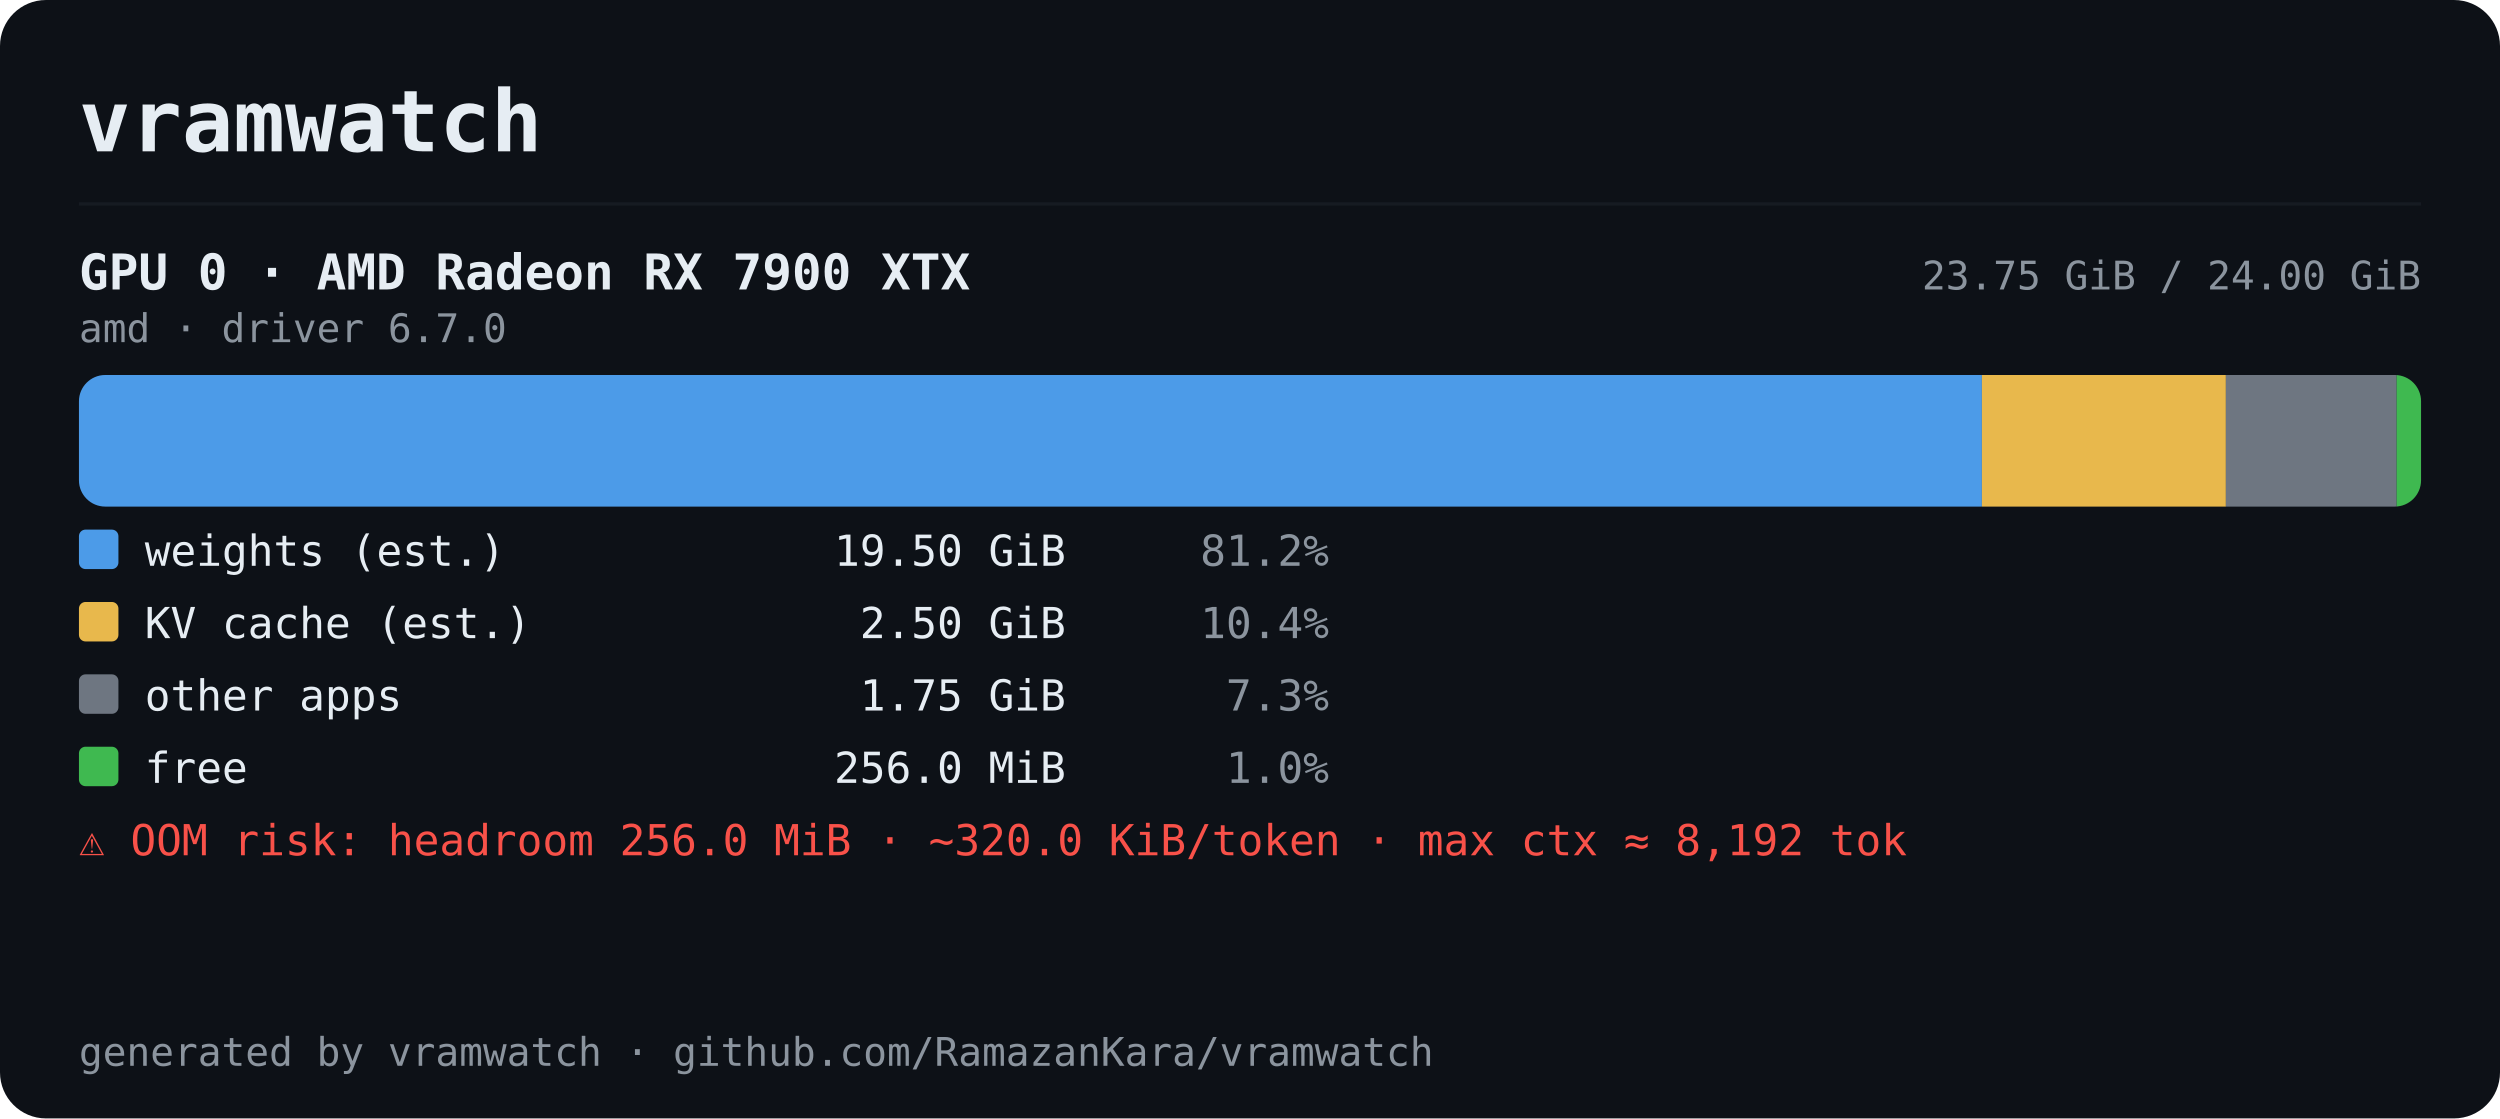
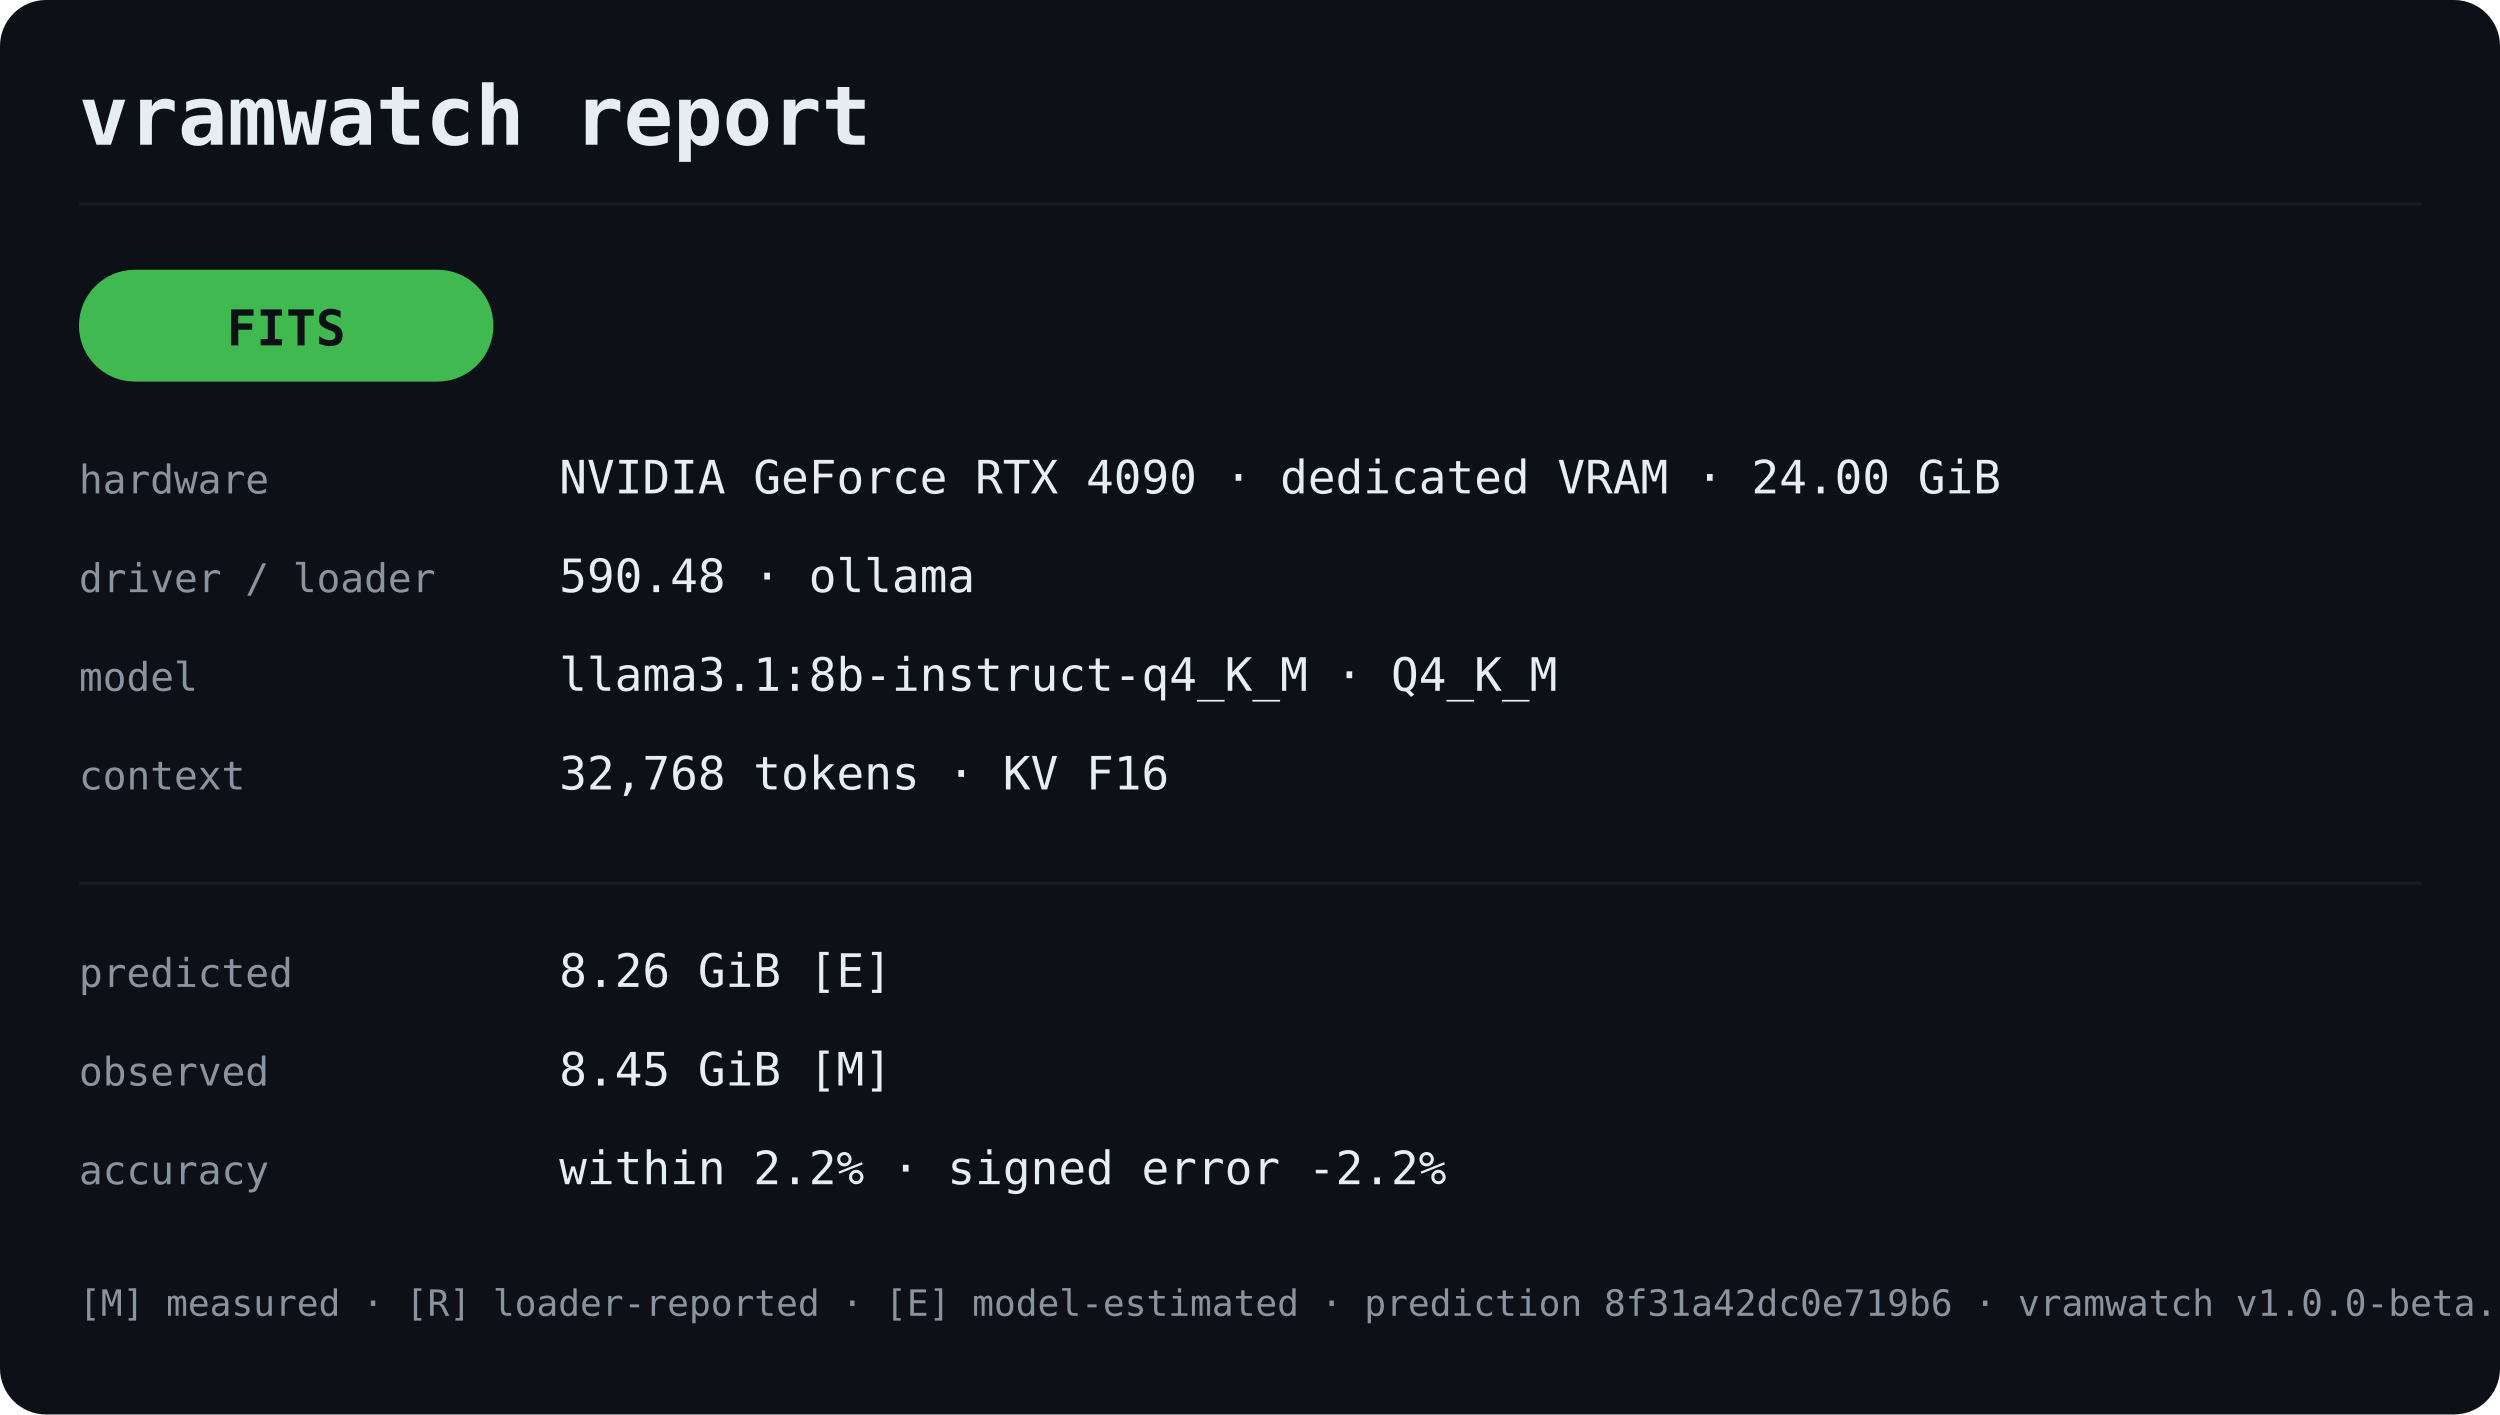
- <svg xmlns="http://www.w3.org/2000/svg" viewBox="0 0 760 340" width="760" height="340" font-family="ui-monospace, 'JetBrains Mono', 'SF Mono', Menlo, Consolas, monospace">
-   <rect x="0" y="0" width="760" height="340" rx="14" fill="#0d1117" />
-   <text x="24" y="46" font-size="26" font-weight="700" fill="#e6edf3">vramwatch</text>
-   <line x1="24" y1="62" x2="736" y2="62" stroke="#161b22" stroke-width="1" />
-   <text x="24" y="88" font-size="15" font-weight="600" fill="#e6edf3">GPU 0 · AMD Radeon RX 7900 XTX</text>
-   <text x="736" y="88" text-anchor="end" font-size="12" fill="#8b949e">23.75 GiB / 24.00 GiB</text>
-   <text x="24" y="104" font-size="12" fill="#8b949e">amd · driver 6.7.0</text>
-   <clipPath id="bar0">
-     <rect x="24" y="114" width="712" height="40" rx="8" />
-   </clipPath>
-   <rect x="24" y="114" width="712" height="40" rx="8" fill="#161b22" />
-   <g clip-path="url(#bar0)">
-     <rect x="24.00" y="114" width="578.50" height="40" fill="#4C9BE8" />
-     <rect x="602.50" y="114" width="74.17" height="40" fill="#E8B84C" />
-     <rect x="676.67" y="114" width="51.92" height="40" fill="#6E7681" />
-     <rect x="728.58" y="114" width="7.42" height="40" fill="#3FB950" />
-   </g>
-   <rect x="24" y="161" width="12" height="12" rx="2" fill="#4C9BE8" />
-   <text x="44" y="172" font-size="13" fill="#e6edf3">weights (est.)</text>
-   <text x="324" y="172" text-anchor="end" font-size="13" fill="#e6edf3">19.50 GiB</text>
-   <text x="404" y="172" text-anchor="end" font-size="13" fill="#8b949e">81.2%</text>
-   <rect x="24" y="183" width="12" height="12" rx="2" fill="#E8B84C" />
-   <text x="44" y="194" font-size="13" fill="#e6edf3">KV cache (est.)</text>
-   <text x="324" y="194" text-anchor="end" font-size="13" fill="#e6edf3">2.50 GiB</text>
-   <text x="404" y="194" text-anchor="end" font-size="13" fill="#8b949e">10.4%</text>
-   <rect x="24" y="205" width="12" height="12" rx="2" fill="#6E7681" />
-   <text x="44" y="216" font-size="13" fill="#e6edf3">other apps</text>
-   <text x="324" y="216" text-anchor="end" font-size="13" fill="#e6edf3">1.75 GiB</text>
-   <text x="404" y="216" text-anchor="end" font-size="13" fill="#8b949e">7.3%</text>
-   <rect x="24" y="227" width="12" height="12" rx="2" fill="#3FB950" />
-   <text x="44" y="238" font-size="13" fill="#e6edf3">free</text>
-   <text x="324" y="238" text-anchor="end" font-size="13" fill="#e6edf3">256.0 MiB</text>
-   <text x="404" y="238" text-anchor="end" font-size="13" fill="#8b949e">1.0%</text>
-   <text x="24" y="260" font-size="13" fill="#f85149">⚠ OOM risk: headroom 256.0 MiB · ~320.0 KiB/token · max ctx ≈ 8,192 tok</text>
-   <text x="24" y="324" font-size="12" fill="#8b949e">generated by vramwatch · github.com/RamazanKara/vramwatch</text>
+ <svg xmlns="http://www.w3.org/2000/svg" viewBox="0 0 760 430" width="760" height="430" font-family="ui-monospace, 'JetBrains Mono', 'SF Mono', Menlo, Consolas, monospace">
+   <rect width="760" height="430" rx="14" fill="#0d1117" />
+   <text x="24" y="44" font-size="25" font-weight="700" fill="#e6edf3">vramwatch report</text>
+   <line x1="24" y1="62" x2="736" y2="62" stroke="#161b22" />
+   <rect x="24" y="82" width="126" height="34" rx="17" fill="#3fb950" />
+   <text x="87" y="105" text-anchor="middle" font-size="15" font-weight="700" fill="#0d1117">FITS</text>
+   <text x="24" y="150" font-size="12" fill="#8b949e">hardware</text>
+   <text x="170" y="150" font-size="14" fill="#e6edf3">NVIDIA GeForce RTX 4090 · dedicated VRAM · 24.00 GiB</text>
+   <text x="24" y="180" font-size="12" fill="#8b949e">driver / loader</text>
+   <text x="170" y="180" font-size="14" fill="#e6edf3">590.48 · ollama</text>
+   <text x="24" y="210" font-size="12" fill="#8b949e">model</text>
+   <text x="170" y="210" font-size="14" fill="#e6edf3">llama3.1:8b-instruct-q4_K_M · Q4_K_M</text>
+   <text x="24" y="240" font-size="12" fill="#8b949e">context</text>
+   <text x="170" y="240" font-size="14" fill="#e6edf3">32,768 tokens · KV F16</text>
+   <rect x="24" y="268" width="712" height="1" fill="#161b22" />
+   <text x="24" y="300" font-size="12" fill="#8b949e">predicted</text>
+   <text x="170" y="300" font-size="14" fill="#e6edf3">8.26 GiB [E]</text>
+   <text x="24" y="330" font-size="12" fill="#8b949e">observed</text>
+   <text x="170" y="330" font-size="14" fill="#e6edf3">8.45 GiB [M]</text>
+   <text x="24" y="360" font-size="12" fill="#8b949e">accuracy</text>
+   <text x="170" y="360" font-size="14" fill="#e6edf3">within 2.2% · signed error -2.2%</text>
+   <text x="24" y="400" font-size="11" fill="#8b949e">[M] measured · [R] loader-reported · [E] model-estimated · prediction 8f31a42dc0e719b6 · vramwatch v1.0.0-beta.1</text>
</svg>
